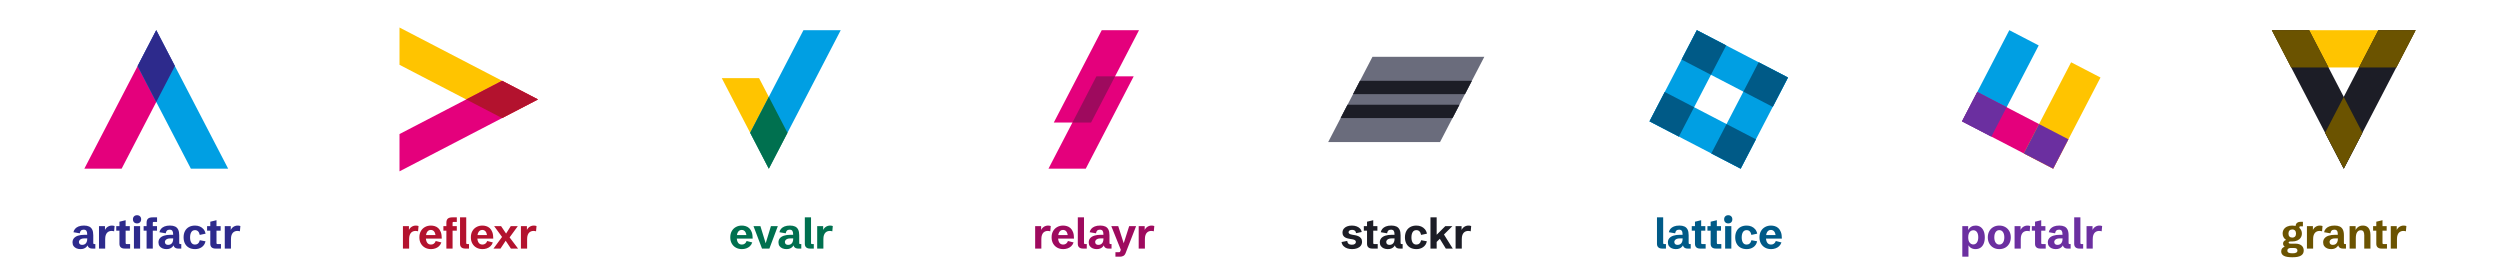
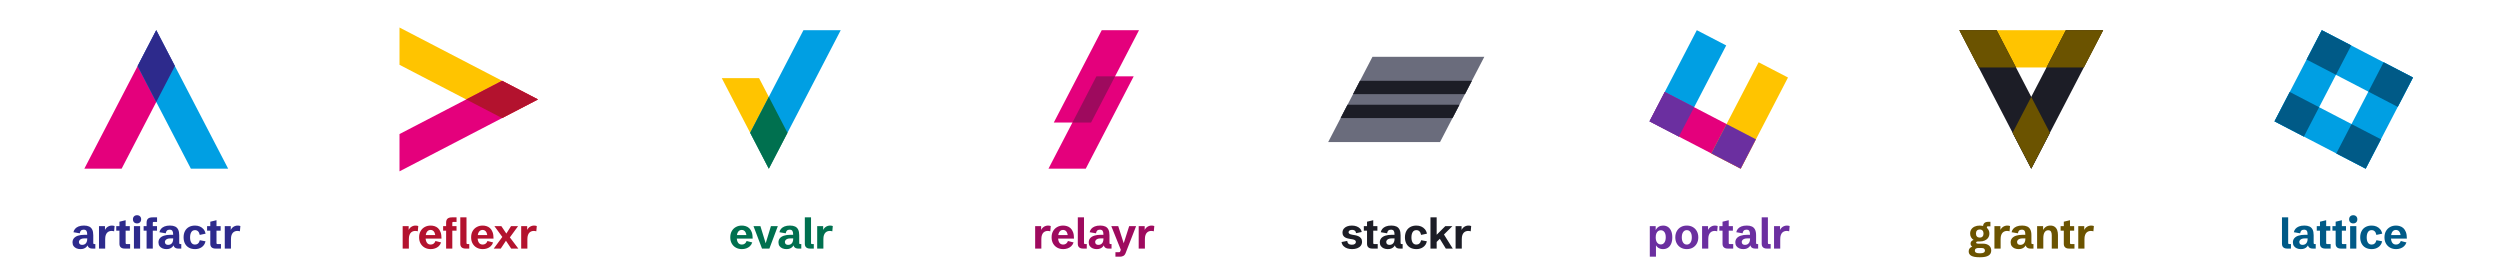
<svg xmlns="http://www.w3.org/2000/svg" width="1408" height="152" viewBox="0 0 1408 152" role="img" aria-labelledby="title">
  <polygon fill="#E4007C" points="47.5,95 68.5,95 98.5,37.22 88,17" />
  <polygon fill="#009FE3" points="128.5,95 107.5,95 77.5,37.22 88,17" />
  <polygon fill="#2D2A8C" points="88,17 98.5,37.22 88,57.44 77.5,37.22" />
  <path fill="#2D2A8C" d="M45.31 140.3Q44.11 140.3 43.09 139.88Q42.07 139.45 41.45 138.61Q40.84 137.76 40.84 136.5Q40.84 135.14 41.62 134.19Q42.41 133.24 43.91 132.74Q45.41 132.24 47.53 132.24H49.31L49.1 132.56V131.83Q49.1 130.58 48.64 129.96Q48.18 129.35 47.13 129.35Q46.12 129.35 45.59 129.88Q45.05 130.41 44.94 131.4L41.37 130.79Q41.57 129.73 42.28 128.88Q42.99 128.04 44.25 127.53Q45.5 127.03 47.33 127.03Q49 127.03 50.16 127.56Q51.32 128.09 51.93 129.29Q52.53 130.48 52.53 132.49V136.79Q52.53 137.19 52.64 137.32Q52.75 137.45 53.12 137.45H53.69V140H52.03Q50.66 140 49.95 139.31Q49.24 138.63 49.24 137.34V136.74L49.85 136.98Q49.69 137.48 49.4 138.05Q49.11 138.63 48.59 139.14Q48.07 139.65 47.27 139.98Q46.47 140.3 45.31 140.3ZM46.32 137.91Q47.14 137.91 47.77 137.54Q48.41 137.16 48.77 136.41Q49.13 135.65 49.13 134.53V134.26H47.66Q46.4 134.26 45.7 134.59Q45.01 134.91 44.73 135.39Q44.44 135.86 44.44 136.31Q44.44 136.66 44.61 137.04Q44.78 137.41 45.19 137.66Q45.59 137.91 46.32 137.91ZM55.75 140V127.34H59.12V130.19L58.98 129.82Q59.58 128.41 60.67 127.72Q61.76 127.04 63.05 127.04Q63.41 127.04 63.79 127.1Q64.16 127.16 64.54 127.3L64.27 130.27Q63.5 130.06 62.8 130.06Q62.23 130.06 61.6 130.26Q60.97 130.46 60.44 130.96Q59.91 131.46 59.57 132.37Q59.24 133.27 59.24 134.68V140ZM70.19 140Q68.78 140 68.03 139.31Q67.27 138.63 67.27 137.34V129.9H65.47V127.34H67.27V124.86L70.76 124.02V127.34H73.11V129.9H70.76V136.79Q70.76 137.18 70.87 137.31Q70.99 137.45 71.35 137.45H73.28V140ZM75.43 140V127.34H78.92V140ZM77.18 125.83Q76.14 125.83 75.5 125.2Q74.87 124.57 74.87 123.52Q74.87 122.47 75.5 121.84Q76.14 121.21 77.18 121.21Q78.23 121.21 78.86 121.84Q79.49 122.47 79.49 123.52Q79.49 124.57 78.86 125.2Q78.23 125.83 77.18 125.83ZM82.56 140V125.46Q82.56 123.89 83.36 123.15Q84.16 122.42 85.94 122.42H88.45V124.98H86.68Q86.31 124.98 86.18 125.12Q86.05 125.26 86.05 125.63V140ZM80.89 129.9V127.34H88.43V129.9ZM93.72 140.3Q92.52 140.3 91.5 139.88Q90.48 139.45 89.86 138.61Q89.25 137.76 89.25 136.5Q89.25 135.14 90.03 134.19Q90.82 133.24 92.32 132.74Q93.82 132.24 95.94 132.24H97.72L97.51 132.56V131.83Q97.51 130.58 97.05 129.96Q96.59 129.35 95.54 129.35Q94.53 129.35 94 129.88Q93.47 130.41 93.35 131.4L89.79 130.79Q89.99 129.73 90.69 128.88Q91.4 128.04 92.66 127.53Q93.91 127.03 95.74 127.03Q97.42 127.03 98.58 127.56Q99.74 128.09 100.34 129.29Q100.94 130.48 100.94 132.49V136.79Q100.94 137.19 101.05 137.32Q101.17 137.45 101.53 137.45H102.1V140H100.44Q99.07 140 98.36 139.31Q97.65 138.63 97.65 137.34V136.74L98.26 136.98Q98.11 137.48 97.81 138.05Q97.52 138.63 97 139.14Q96.48 139.65 95.68 139.98Q94.88 140.3 93.72 140.3ZM94.73 137.91Q95.55 137.91 96.18 137.54Q96.82 137.16 97.18 136.41Q97.54 135.65 97.54 134.53V134.26H96.07Q94.81 134.26 94.12 134.59Q93.42 134.91 93.14 135.39Q92.86 135.86 92.86 136.31Q92.86 136.66 93.03 137.04Q93.2 137.41 93.6 137.66Q94 137.91 94.73 137.91ZM109.88 140.3Q107.88 140.3 106.43 139.5Q104.97 138.69 104.18 137.2Q103.4 135.71 103.4 133.66Q103.4 131.62 104.18 130.13Q104.97 128.64 106.42 127.84Q107.87 127.04 109.87 127.04Q111.3 127.04 112.53 127.55Q113.76 128.07 114.62 129.08Q115.48 130.1 115.8 131.6L112.49 132.3Q112.23 130.95 111.55 130.28Q110.87 129.61 109.84 129.61Q108.42 129.61 107.74 130.73Q107.05 131.86 107.05 133.71Q107.05 135.55 107.73 136.64Q108.41 137.74 109.85 137.74Q110.85 137.74 111.54 137.13Q112.22 136.53 112.54 135.29L115.74 135.89Q115.5 137.04 114.93 137.87Q114.35 138.71 113.55 139.24Q112.75 139.78 111.81 140.04Q110.87 140.3 109.88 140.3ZM121.35 140Q119.95 140 119.19 139.31Q118.44 138.63 118.44 137.34V129.9H116.63V127.34H118.44V124.86L121.93 124.02V127.34H124.27V129.9H121.93V136.79Q121.93 137.18 122.04 137.31Q122.15 137.45 122.51 137.45H124.45V140ZM126.59 140V127.34H129.96V130.19L129.82 129.82Q130.42 128.41 131.51 127.72Q132.6 127.04 133.89 127.04Q134.25 127.04 134.63 127.1Q135 127.16 135.38 127.3L135.11 130.27Q134.34 130.06 133.64 130.06Q133.07 130.06 132.44 130.26Q131.81 130.46 131.28 130.96Q130.75 131.46 130.41 132.37Q130.08 133.27 130.08 134.68V140Z" />
  <polygon fill="#FFC400" points="225,15.5 225,36.5 282.78,66.5 303,56" />
  <polygon fill="#E4007C" points="225,96.5 225,75.5 282.78,45.5 303,56" />
  <polygon fill="#B3122E" points="303,56 282.78,66.5 262.56,56 282.78,45.5" />
-   <path fill="#B3122E" d="M226.93 140V127.34H230.31V130.19L230.16 129.82Q230.76 128.41 231.85 127.72Q232.94 127.04 234.23 127.04Q234.59 127.04 234.97 127.1Q235.34 127.16 235.72 127.3L235.45 130.27Q234.69 130.06 233.99 130.06Q233.41 130.06 232.78 130.26Q232.16 130.46 231.62 130.96Q231.09 131.46 230.76 132.37Q230.42 133.27 230.42 134.68V140ZM242.74 140.3Q240.88 140.3 239.4 139.5Q237.92 138.69 237.05 137.19Q236.19 135.7 236.19 133.66Q236.19 131.63 237.04 130.14Q237.89 128.66 239.36 127.85Q240.83 127.04 242.72 127.04Q243.76 127.04 244.84 127.36Q245.91 127.67 246.81 128.47Q247.71 129.28 248.26 130.71Q248.81 132.15 248.81 134.38H238.43V132.38H245.7L245.33 133Q245.24 131.74 244.87 130.96Q244.49 130.19 243.92 129.84Q243.34 129.49 242.63 129.49Q241.7 129.49 241.08 130.02Q240.46 130.54 240.15 131.49Q239.84 132.43 239.84 133.67Q239.84 135.55 240.55 136.64Q241.26 137.73 242.72 137.73Q243.67 137.73 244.36 137.23Q245.04 136.74 245.4 135.73L248.57 136.54Q248.12 137.86 247.22 138.69Q246.32 139.52 245.15 139.91Q243.99 140.3 242.74 140.3ZM251.4 140V125.46Q251.4 123.89 252.19 123.15Q252.99 122.42 254.77 122.42H257.28V124.98H255.51Q255.15 124.98 255.02 125.12Q254.89 125.26 254.89 125.63V140ZM249.72 129.9V127.34H257.27V129.9ZM262.01 140Q260.6 140 259.85 139.31Q259.09 138.63 259.09 137.34V122.42H262.58V136.79Q262.58 137.18 262.69 137.31Q262.8 137.45 263.17 137.45H264.14V140ZM271.74 140.3Q269.88 140.3 268.39 139.5Q266.91 138.69 266.05 137.19Q265.19 135.7 265.19 133.66Q265.19 131.63 266.04 130.14Q266.89 128.66 268.36 127.85Q269.83 127.04 271.72 127.04Q272.76 127.04 273.83 127.36Q274.9 127.67 275.81 128.47Q276.71 129.28 277.26 130.71Q277.81 132.15 277.81 134.38H267.43V132.38H274.69L274.33 133Q274.24 131.74 273.86 130.96Q273.49 130.19 272.91 129.84Q272.34 129.49 271.62 129.49Q270.7 129.49 270.08 130.02Q269.45 130.54 269.14 131.49Q268.83 132.43 268.83 133.67Q268.83 135.55 269.54 136.64Q270.25 137.73 271.72 137.73Q272.67 137.73 273.35 137.23Q274.04 136.74 274.4 135.73L277.56 136.54Q277.12 137.86 276.22 138.69Q275.31 139.52 274.15 139.91Q272.98 140.3 271.74 140.3ZM277.93 140 282.76 133.45 278.28 127.34H282.2L285.02 131.54L287.67 127.34H291.64L287.01 133.7L291.77 140H287.74L284.8 135.59L281.88 140ZM293.38 140V127.34H296.76V130.19L296.62 129.82Q297.21 128.41 298.3 127.72Q299.39 127.04 300.68 127.04Q301.05 127.04 301.42 127.1Q301.8 127.16 302.17 127.3L301.9 130.27Q301.14 130.06 300.44 130.06Q299.86 130.06 299.24 130.26Q298.61 130.46 298.08 130.96Q297.54 131.46 297.21 132.37Q296.87 133.27 296.87 134.68V140Z" />
+   <path fill="#B3122E" d="M226.78 140V127.34H230.16V130.19L230.01 129.82Q230.61 128.41 231.7 127.72Q232.79 127.04 234.08 127.04Q234.44 127.04 234.82 127.1Q235.19 127.16 235.57 127.3L235.3 130.27Q234.54 130.06 233.84 130.06Q233.26 130.06 232.63 130.26Q232.01 130.46 231.47 130.96Q230.94 131.46 230.61 132.37Q230.27 133.27 230.27 134.68V140ZM242.59 140.3Q240.73 140.3 239.25 139.5Q237.77 138.69 236.9 137.19Q236.04 135.7 236.04 133.66Q236.04 131.63 236.89 130.14Q237.74 128.66 239.21 127.85Q240.68 127.04 242.57 127.04Q243.61 127.04 244.69 127.36Q245.76 127.67 246.66 128.47Q247.56 129.28 248.11 130.71Q248.66 132.15 248.66 134.38H238.28V132.38H245.55L245.18 133Q245.09 131.74 244.72 130.96Q244.34 130.19 243.77 129.84Q243.19 129.49 242.48 129.49Q241.55 129.49 240.93 130.02Q240.31 130.54 240 131.49Q239.69 132.43 239.69 133.67Q239.69 135.55 240.4 136.64Q241.11 137.73 242.57 137.73Q243.52 137.73 244.21 137.23Q244.89 136.74 245.25 135.73L248.42 136.54Q247.97 137.86 247.07 138.69Q246.17 139.52 245 139.91Q243.84 140.3 242.59 140.3ZM251.25 140V125.46Q251.25 123.89 252.04 123.15Q252.84 122.42 254.62 122.42H257.13V124.98H255.36Q255 124.98 254.87 125.12Q254.74 125.26 254.74 125.63V140ZM249.57 129.9V127.34H257.12V129.9ZM262.16 140Q260.75 140 260 139.31Q259.24 138.63 259.24 137.34V122.42H262.73V136.79Q262.73 137.18 262.84 137.31Q262.95 137.45 263.32 137.45H264.29V140ZM271.89 140.3Q270.03 140.3 268.54 139.5Q267.06 138.69 266.2 137.19Q265.34 135.7 265.34 133.66Q265.34 131.63 266.19 130.14Q267.04 128.66 268.51 127.85Q269.98 127.04 271.87 127.04Q272.91 127.04 273.98 127.36Q275.05 127.67 275.96 128.47Q276.86 129.28 277.41 130.71Q277.96 132.15 277.96 134.38H267.58V132.38H274.84L274.48 133Q274.39 131.74 274.01 130.96Q273.64 130.19 273.06 129.84Q272.49 129.49 271.77 129.49Q270.85 129.49 270.23 130.02Q269.6 130.54 269.29 131.49Q268.98 132.43 268.98 133.67Q268.98 135.55 269.69 136.64Q270.4 137.73 271.87 137.73Q272.81 137.73 273.5 137.23Q274.19 136.74 274.55 135.73L277.71 136.54Q277.27 137.86 276.37 138.69Q275.46 139.52 274.3 139.91Q273.13 140.3 271.89 140.3ZM278.08 140 282.91 133.45 278.43 127.34H282.35L285.17 131.54L287.82 127.34H291.79L287.16 133.7L291.92 140H287.89L284.95 135.59L282.03 140ZM293.53 140V127.34H296.91V130.19L296.77 129.82Q297.36 128.41 298.45 127.72Q299.54 127.04 300.83 127.04Q301.2 127.04 301.57 127.1Q301.95 127.16 302.32 127.3L302.05 130.27Q301.29 130.06 300.59 130.06Q300.01 130.06 299.39 130.26Q298.76 130.46 298.23 130.96Q297.69 131.46 297.36 132.37Q297.02 133.27 297.02 134.68V140Z" />
  <polygon fill="#FFC400" points="406.5,44 427.5,44 443.5,74.78 433,95" />
  <polygon fill="#009FE3" points="473.5,17 452.5,17 422.5,74.78 433,95" />
  <polygon fill="#00704F" points="433,95 443.5,74.78 433,54.56 422.5,74.78" />
  <path fill="#00704F" d="M417.84 140.3Q415.98 140.3 414.5 139.5Q413.01 138.69 412.15 137.19Q411.29 135.7 411.29 133.66Q411.29 131.63 412.14 130.14Q412.99 128.66 414.46 127.85Q415.93 127.04 417.82 127.04Q418.86 127.04 419.93 127.36Q421.01 127.67 421.91 128.47Q422.81 129.28 423.36 130.71Q423.91 132.15 423.91 134.38H413.53V132.38H420.79L420.43 133Q420.34 131.74 419.96 130.96Q419.59 130.19 419.01 129.84Q418.44 129.49 417.72 129.49Q416.8 129.49 416.18 130.02Q415.56 130.54 415.25 131.49Q414.94 132.43 414.94 133.67Q414.94 135.55 415.64 136.64Q416.35 137.73 417.82 137.73Q418.77 137.73 419.45 137.23Q420.14 136.74 420.5 135.73L423.67 136.54Q423.22 137.86 422.32 138.69Q421.42 139.52 420.25 139.91Q419.08 140.3 417.84 140.3ZM429.16 140 424.36 127.34H428.26L431.39 137.52H431.08L434.19 127.34H438.08L433.32 140ZM442.91 140.3Q441.7 140.3 440.68 139.88Q439.66 139.45 439.04 138.61Q438.43 137.76 438.43 136.5Q438.43 135.14 439.21 134.19Q440 133.24 441.5 132.74Q443 132.24 445.12 132.24H446.9L446.69 132.56V131.83Q446.69 130.58 446.23 129.96Q445.78 129.35 444.72 129.35Q443.71 129.35 443.18 129.88Q442.65 130.41 442.53 131.4L438.97 130.79Q439.17 129.73 439.88 128.88Q440.59 128.04 441.84 127.53Q443.09 127.03 444.92 127.03Q446.6 127.03 447.76 127.56Q448.92 128.09 449.52 129.29Q450.12 130.48 450.12 132.49V136.79Q450.12 137.19 450.24 137.32Q450.35 137.45 450.71 137.45H451.29V140H449.62Q448.25 140 447.54 139.31Q446.83 138.63 446.83 137.34V136.74L447.44 136.98Q447.29 137.48 447 138.05Q446.7 138.63 446.18 139.14Q445.66 139.65 444.86 139.98Q444.07 140.3 442.91 140.3ZM443.91 137.91Q444.73 137.91 445.37 137.54Q446 137.16 446.36 136.41Q446.73 135.65 446.73 134.53V134.26H445.25Q444 134.26 443.3 134.59Q442.6 134.91 442.32 135.39Q442.04 135.86 442.04 136.31Q442.04 136.66 442.21 137.04Q442.38 137.41 442.78 137.66Q443.19 137.91 443.91 137.91ZM456.2 140Q454.79 140 454.04 139.31Q453.28 138.63 453.28 137.34V122.42H456.77V136.79Q456.77 137.18 456.89 137.31Q457 137.45 457.36 137.45H458.33V140ZM460.24 140V127.34H463.61V130.19L463.47 129.82Q464.07 128.41 465.16 127.72Q466.25 127.04 467.54 127.04Q467.9 127.04 468.28 127.1Q468.65 127.16 469.03 127.3L468.76 130.27Q467.99 130.06 467.29 130.06Q466.72 130.06 466.09 130.26Q465.46 130.46 464.93 130.96Q464.4 131.46 464.06 132.37Q463.73 133.27 463.73 134.68V140Z" />
  <polygon fill="#E4007C" points="620.5,17 641.5,17 614.5,69 593.5,69" />
  <polygon fill="#E4007C" points="617.5,42.99 638.5,42.99 611.5,95 590.5,95" />
  <polygon fill="#9E0A5E" points="617.5,42.99 628,42.99 614.5,69 604,69" />
  <path fill="#9E0A5E" d="M583 140V127.34H586.37V130.19L586.23 129.82Q586.83 128.41 587.92 127.72Q589.01 127.04 590.3 127.04Q590.66 127.04 591.04 127.1Q591.41 127.16 591.79 127.3L591.52 130.27Q590.76 130.06 590.05 130.06Q589.48 130.06 588.85 130.26Q588.23 130.46 587.69 130.96Q587.16 131.46 586.83 132.37Q586.49 133.27 586.49 134.68V140ZM598.81 140.3Q596.95 140.3 595.47 139.5Q593.98 138.69 593.12 137.19Q592.26 135.7 592.26 133.66Q592.26 131.63 593.11 130.14Q593.96 128.66 595.43 127.85Q596.9 127.04 598.79 127.04Q599.83 127.04 600.9 127.36Q601.98 127.67 602.88 128.47Q603.78 129.28 604.33 130.71Q604.88 132.15 604.88 134.38H594.5V132.38H601.77L601.4 133Q601.31 131.74 600.93 130.96Q600.56 130.19 599.98 129.84Q599.41 129.49 598.7 129.49Q597.77 129.49 597.15 130.02Q596.53 130.54 596.22 131.49Q595.91 132.43 595.91 133.67Q595.91 135.55 596.62 136.64Q597.32 137.73 598.79 137.73Q599.74 137.73 600.42 137.23Q601.11 136.74 601.47 135.73L604.64 136.54Q604.19 137.86 603.29 138.69Q602.39 139.52 601.22 139.91Q600.06 140.3 598.81 140.3ZM609.94 140Q608.53 140 607.78 139.31Q607.02 138.63 607.02 137.34V122.42H610.51V136.79Q610.51 137.18 610.62 137.31Q610.74 137.45 611.1 137.45H612.07V140ZM617.64 140.3Q616.44 140.3 615.42 139.88Q614.4 139.45 613.78 138.61Q613.17 137.76 613.17 136.5Q613.17 135.14 613.95 134.19Q614.74 133.24 616.24 132.74Q617.74 132.24 619.86 132.24H621.64L621.43 132.56V131.83Q621.43 130.58 620.97 129.96Q620.51 129.35 619.46 129.35Q618.45 129.35 617.92 129.88Q617.39 130.41 617.27 131.4L613.71 130.79Q613.9 129.73 614.61 128.88Q615.32 128.04 616.58 127.53Q617.83 127.03 619.66 127.03Q621.33 127.03 622.49 127.56Q623.65 128.09 624.26 129.29Q624.86 130.48 624.86 132.49V136.79Q624.86 137.19 624.97 137.32Q625.08 137.45 625.45 137.45H626.02V140H624.36Q622.99 140 622.28 139.31Q621.57 138.63 621.57 137.34V136.74L622.18 136.98Q622.03 137.48 621.73 138.05Q621.44 138.63 620.92 139.14Q620.4 139.65 619.6 139.98Q618.8 140.3 617.64 140.3ZM618.65 137.91Q619.47 137.91 620.1 137.54Q620.74 137.16 621.1 136.41Q621.46 135.65 621.46 134.53V134.26H619.99Q618.73 134.26 618.04 134.59Q617.34 134.91 617.06 135.39Q616.78 135.86 616.78 136.31Q616.78 136.66 616.95 137.04Q617.12 137.41 617.52 137.66Q617.92 137.91 618.65 137.91ZM628.21 144.57V142.02H630.33Q630.59 142.02 630.71 141.91Q630.83 141.8 630.94 141.52L631.58 139.75L631.38 141.02L625.87 127.34H629.78L633.05 137.56L632.71 137.52L635.96 127.34H639.86L633.97 142.48Q633.52 143.66 632.69 144.11Q631.87 144.57 630.77 144.57ZM641.31 140V127.34H644.69V130.19L644.55 129.82Q645.15 128.41 646.24 127.72Q647.32 127.04 648.61 127.04Q648.98 127.04 649.35 127.1Q649.73 127.16 650.1 127.3L649.83 130.27Q649.07 130.06 648.37 130.06Q647.79 130.06 647.17 130.26Q646.54 130.46 646.01 130.96Q645.47 131.46 645.14 132.37Q644.81 133.27 644.81 134.68V140Z" />
  <polygon fill="#6A6C7C" points="772.97,32 835.97,32 825.06,53 762.06,53" />
  <polygon fill="#6A6C7C" points="765.95,45.5 828.95,45.5 818.05,66.5 755.05,66.5" />
  <polygon fill="#6A6C7C" points="758.94,59 821.94,59 811.03,80 748.03,80" />
  <polygon fill="#1C1D26" points="765.95,45.5 828.95,45.5 825.06,53 762.06,53" />
  <polygon fill="#1C1D26" points="758.94,59 821.94,59 818.05,66.5 755.05,66.5" />
  <path fill="#1C1D26" d="M761.48 140.3Q760.05 140.3 758.79 139.89Q757.52 139.47 756.66 138.59Q755.79 137.71 755.55 136.31L758.74 135.68Q758.85 136.74 759.5 137.29Q760.15 137.83 761.35 137.83Q762.51 137.83 763.08 137.37Q763.64 136.91 763.64 136.29Q763.64 135.73 763.2 135.34Q762.76 134.94 761.68 134.77L760.53 134.59Q759.85 134.48 759.09 134.3Q758.32 134.12 757.64 133.75Q756.96 133.38 756.53 132.72Q756.09 132.07 756.09 131.04Q756.09 129.78 756.77 128.88Q757.44 127.99 758.64 127.51Q759.83 127.04 761.37 127.04Q762.78 127.04 763.96 127.46Q765.13 127.87 765.92 128.67Q766.71 129.48 766.94 130.66L763.76 131.32Q763.68 130.84 763.45 130.41Q763.22 129.99 762.75 129.73Q762.28 129.46 761.48 129.46Q760.58 129.46 760.05 129.82Q759.51 130.17 759.51 130.78Q759.51 131.22 759.81 131.5Q760.11 131.79 760.63 131.96Q761.16 132.12 761.81 132.24L763.12 132.46Q764.13 132.63 765.04 133.03Q765.95 133.44 766.52 134.19Q767.1 134.94 767.1 136.16Q767.1 137.5 766.36 138.43Q765.63 139.36 764.36 139.83Q763.09 140.3 761.48 140.3ZM772.83 140Q771.43 140 770.67 139.31Q769.91 138.63 769.91 137.34V129.9H768.11V127.34H769.91V124.86L773.41 124.02V127.34H775.75V129.9H773.41V136.79Q773.41 137.18 773.52 137.31Q773.63 137.45 773.99 137.45H775.93V140ZM781.59 140.3Q780.38 140.3 779.36 139.88Q778.35 139.45 777.73 138.61Q777.11 137.76 777.11 136.5Q777.11 135.14 777.9 134.19Q778.69 133.24 780.19 132.74Q781.69 132.24 783.81 132.24H785.59L785.38 132.56V131.83Q785.38 130.58 784.92 129.96Q784.46 129.35 783.41 129.35Q782.4 129.35 781.87 129.88Q781.33 130.41 781.22 131.4L777.65 130.79Q777.85 129.73 778.56 128.88Q779.27 128.04 780.52 127.53Q781.78 127.03 783.61 127.03Q785.28 127.03 786.44 127.56Q787.6 128.09 788.21 129.29Q788.81 130.48 788.81 132.49V136.79Q788.81 137.19 788.92 137.32Q789.03 137.45 789.4 137.45H789.97V140H788.31Q786.94 140 786.23 139.31Q785.52 138.63 785.52 137.34V136.74L786.13 136.98Q785.97 137.48 785.68 138.05Q785.39 138.63 784.87 139.14Q784.35 139.65 783.55 139.98Q782.75 140.3 781.59 140.3ZM782.6 137.91Q783.42 137.91 784.05 137.54Q784.69 137.16 785.05 136.41Q785.41 135.65 785.41 134.53V134.26H783.94Q782.68 134.26 781.98 134.59Q781.29 134.91 781.01 135.39Q780.72 135.86 780.72 136.31Q780.72 136.66 780.89 137.04Q781.06 137.41 781.47 137.66Q781.87 137.91 782.6 137.91ZM797.74 140.3Q795.75 140.3 794.29 139.5Q792.83 138.69 792.05 137.2Q791.26 135.71 791.26 133.66Q791.26 131.62 792.05 130.13Q792.83 128.64 794.29 127.84Q795.74 127.04 797.73 127.04Q799.16 127.04 800.39 127.55Q801.62 128.07 802.48 129.08Q803.35 130.1 803.66 131.6L800.36 132.3Q800.1 130.95 799.42 130.28Q798.74 129.61 797.71 129.61Q796.29 129.61 795.61 130.73Q794.92 131.86 794.92 133.71Q794.92 135.55 795.6 136.64Q796.28 137.74 797.72 137.74Q798.72 137.74 799.4 137.13Q800.09 136.53 800.4 135.29L803.6 135.89Q803.37 137.04 802.8 137.87Q802.22 138.71 801.42 139.24Q800.62 139.78 799.68 140.04Q798.74 140.3 797.74 140.3ZM805.64 140V122.42H809.13V132.22L814.02 127.34H818L813.24 132.08L818.19 140H814.28L810.9 134.49L809.13 136.25V140ZM819.79 140V127.34H823.16V130.19L823.02 129.82Q823.62 128.41 824.71 127.72Q825.8 127.04 827.09 127.04Q827.45 127.04 827.82 127.1Q828.2 127.16 828.57 127.3L828.31 130.27Q827.54 130.06 826.84 130.06Q826.27 130.06 825.64 130.26Q825.01 130.46 824.48 130.96Q823.95 131.46 823.61 132.37Q823.28 133.27 823.28 134.68V140Z" />
-   <polygon fill="#009FE3" points="929,68.34 945.54,76.93 972.2,25.59 955.66,17" />
-   <polygon fill="#009FE3" points="947.07,33.54 998.41,60.2 1007,43.66 955.66,17" />
-   <polygon fill="#009FE3" points="963.8,86.41 980.34,95 1007,43.66 990.46,35.07" />
-   <polygon fill="#009FE3" points="929,68.34 980.34,95 988.93,78.46 937.59,51.8" />
-   <polygon fill="#005A87" points="972.2,25.59 955.66,17 947.07,33.54 963.61,42.13" />
-   <polygon fill="#005A87" points="945.54,76.93 954.13,60.39 937.59,51.8 929,68.34" />
-   <polygon fill="#005A87" points="998.41,60.2 1007,43.66 990.46,35.07 981.87,51.61" />
-   <polygon fill="#005A87" points="980.34,95 988.93,78.46 972.39,69.87 963.8,86.41" />
-   <path fill="#005A87" d="M936.13 140Q934.72 140 933.97 139.31Q933.21 138.63 933.21 137.34V122.42H936.7V136.79Q936.7 137.18 936.81 137.31Q936.92 137.45 937.29 137.45H938.26V140ZM943.83 140.3Q942.62 140.3 941.61 139.88Q940.59 139.45 939.97 138.61Q939.36 137.76 939.36 136.5Q939.36 135.14 940.14 134.19Q940.93 133.24 942.43 132.74Q943.93 132.24 946.05 132.24H947.83L947.62 132.56V131.83Q947.62 130.58 947.16 129.96Q946.7 129.35 945.65 129.35Q944.64 129.35 944.11 129.88Q943.57 130.41 943.46 131.4L939.89 130.79Q940.09 129.73 940.8 128.88Q941.51 128.04 942.77 127.53Q944.02 127.03 945.85 127.03Q947.52 127.03 948.68 127.56Q949.84 128.09 950.45 129.29Q951.05 130.48 951.05 132.49V136.79Q951.05 137.19 951.16 137.32Q951.27 137.45 951.64 137.45H952.21V140H950.55Q949.18 140 948.47 139.31Q947.76 138.63 947.76 137.34V136.74L948.37 136.98Q948.21 137.48 947.92 138.05Q947.63 138.63 947.11 139.14Q946.59 139.65 945.79 139.98Q944.99 140.3 943.83 140.3ZM944.84 137.91Q945.66 137.91 946.29 137.54Q946.93 137.16 947.29 136.41Q947.65 135.65 947.65 134.53V134.26H946.18Q944.92 134.26 944.22 134.59Q943.53 134.91 943.25 135.39Q942.96 135.86 942.96 136.31Q942.96 136.66 943.13 137.04Q943.3 137.41 943.71 137.66Q944.11 137.91 944.84 137.91ZM957.52 140Q956.12 140 955.36 139.31Q954.61 138.63 954.61 137.34V129.9H952.8V127.34H954.61V124.86L958.1 124.02V127.34H960.44V129.9H958.1V136.79Q958.1 137.18 958.21 137.31Q958.32 137.45 958.68 137.45H960.62V140ZM966.35 140Q964.95 140 964.19 139.31Q963.44 138.63 963.44 137.34V129.9H961.63V127.34H963.44V124.86L966.93 124.02V127.34H969.27V129.9H966.93V136.79Q966.93 137.18 967.04 137.31Q967.15 137.45 967.51 137.45H969.45V140ZM971.6 140V127.34H975.09V140ZM973.34 125.83Q972.3 125.83 971.67 125.2Q971.03 124.57 971.03 123.52Q971.03 122.47 971.67 121.84Q972.3 121.21 973.34 121.21Q974.4 121.21 975.02 121.84Q975.65 122.47 975.65 123.52Q975.65 124.57 975.02 125.2Q974.4 125.83 973.34 125.83ZM983.75 140.3Q981.76 140.3 980.3 139.5Q978.84 138.69 978.06 137.2Q977.27 135.71 977.27 133.66Q977.27 131.62 978.06 130.13Q978.84 128.64 980.3 127.84Q981.75 127.04 983.74 127.04Q985.17 127.04 986.4 127.55Q987.63 128.07 988.49 129.08Q989.36 130.1 989.67 131.6L986.37 132.3Q986.11 130.95 985.43 130.28Q984.75 129.61 983.72 129.61Q982.3 129.61 981.62 130.73Q980.93 131.86 980.93 133.71Q980.93 135.55 981.61 136.64Q982.29 137.74 983.73 137.74Q984.73 137.74 985.41 137.13Q986.1 136.53 986.41 135.29L989.61 135.89Q989.38 137.04 988.8 137.87Q988.23 138.71 987.43 139.24Q986.63 139.78 985.69 140.04Q984.75 140.3 983.75 140.3ZM997.48 140.3Q995.62 140.3 994.14 139.5Q992.65 138.69 991.79 137.19Q990.93 135.7 990.93 133.66Q990.93 131.63 991.78 130.14Q992.63 128.66 994.1 127.85Q995.57 127.04 997.46 127.04Q998.5 127.04 999.57 127.36Q1000.65 127.67 1001.55 128.47Q1002.45 129.28 1003 130.71Q1003.55 132.15 1003.55 134.38H993.17V132.38H1000.43L1000.07 133Q999.98 131.74 999.6 130.96Q999.23 130.19 998.65 129.84Q998.08 129.49 997.36 129.49Q996.44 129.49 995.82 130.02Q995.2 130.54 994.89 131.49Q994.58 132.43 994.58 133.67Q994.58 135.55 995.28 136.64Q995.99 137.73 997.46 137.73Q998.41 137.73 999.09 137.23Q999.78 136.74 1000.14 135.73L1003.31 136.54Q1002.86 137.86 1001.96 138.69Q1001.06 139.52 999.89 139.91Q998.72 140.3 997.48 140.3Z" />
-   <polygon fill="#009FE3" points="1105,68.34 1121.55,76.93 1148.2,25.59 1131.65,17" />
-   <polygon fill="#E4007C" points="1105,68.34 1156.35,95 1164.92,78.45 1113.6,51.8" />
-   <polygon fill="#FFC400" points="1139.8,86.41 1156.35,95 1183,43.66 1166.45,35.08" />
-   <polygon fill="#6B2FA0" points="1105,68.34 1121.55,76.93 1130.13,60.39 1113.6,51.8" />
-   <polygon fill="#6B2FA0" points="1139.8,86.41 1156.35,95 1164.92,78.45 1148.39,69.87" />
-   <path fill="#6B2FA0" d="M1105.17 144.57V127.34H1108.48V129.89L1108.44 129.7Q1109.1 128.32 1110.19 127.68Q1111.29 127.04 1112.65 127.04Q1114.24 127.04 1115.41 127.83Q1116.57 128.62 1117.21 130.12Q1117.84 131.61 1117.84 133.7Q1117.84 135.78 1117.2 137.26Q1116.56 138.75 1115.39 139.53Q1114.21 140.3 1112.59 140.3Q1111.18 140.3 1110.09 139.65Q1108.99 139 1108.31 137.54L1108.64 137.52V144.57ZM1111.35 137.67Q1112.63 137.67 1113.39 136.6Q1114.15 135.52 1114.15 133.62Q1114.15 131.75 1113.41 130.71Q1112.66 129.68 1111.37 129.68Q1110.56 129.68 1109.91 130.11Q1109.26 130.54 1108.88 131.43Q1108.5 132.31 1108.5 133.65Q1108.5 135.65 1109.32 136.66Q1110.14 137.67 1111.35 137.67ZM1126 140.3Q1124.09 140.3 1122.63 139.46Q1121.17 138.62 1120.35 137.12Q1119.53 135.63 1119.53 133.67Q1119.53 131.7 1120.35 130.21Q1121.17 128.71 1122.63 127.88Q1124.09 127.04 1126 127.04Q1127.92 127.04 1129.38 127.88Q1130.84 128.71 1131.66 130.21Q1132.48 131.7 1132.48 133.67Q1132.48 135.64 1131.66 137.13Q1130.84 138.63 1129.38 139.47Q1127.91 140.3 1126 140.3ZM1126.01 137.74Q1127.31 137.74 1128.07 136.64Q1128.83 135.55 1128.83 133.67Q1128.83 131.79 1128.07 130.7Q1127.31 129.61 1126 129.61Q1124.7 129.61 1123.95 130.7Q1123.19 131.79 1123.19 133.67Q1123.19 135.56 1123.95 136.65Q1124.7 137.74 1126.01 137.74ZM1134.61 140V127.34H1137.98V130.19L1137.84 129.82Q1138.44 128.41 1139.53 127.72Q1140.62 127.04 1141.91 127.04Q1142.27 127.04 1142.65 127.1Q1143.02 127.16 1143.4 127.3L1143.13 130.27Q1142.37 130.06 1141.66 130.06Q1141.09 130.06 1140.46 130.26Q1139.83 130.46 1139.3 130.96Q1138.77 131.46 1138.43 132.37Q1138.1 133.27 1138.1 134.68V140ZM1149.05 140Q1147.64 140 1146.89 139.31Q1146.13 138.63 1146.13 137.34V129.9H1144.33V127.34H1146.13V124.86L1149.62 124.02V127.34H1151.97V129.9H1149.62V136.79Q1149.62 137.18 1149.74 137.31Q1149.85 137.45 1150.21 137.45H1152.14V140ZM1157.81 140.3Q1156.6 140.3 1155.58 139.88Q1154.56 139.45 1153.95 138.61Q1153.33 137.76 1153.33 136.5Q1153.33 135.14 1154.12 134.19Q1154.9 133.24 1156.4 132.74Q1157.9 132.24 1160.02 132.24H1161.81L1161.59 132.56V131.83Q1161.59 130.58 1161.14 129.96Q1160.68 129.35 1159.63 129.35Q1158.62 129.35 1158.09 129.88Q1157.55 130.41 1157.43 131.4L1153.87 130.79Q1154.07 129.73 1154.78 128.88Q1155.49 128.04 1156.74 127.53Q1158 127.03 1159.83 127.03Q1161.5 127.03 1162.66 127.56Q1163.82 128.09 1164.42 129.29Q1165.03 130.48 1165.03 132.49V136.79Q1165.03 137.19 1165.14 137.32Q1165.25 137.45 1165.61 137.45H1166.19V140H1164.52Q1163.15 140 1162.44 139.31Q1161.74 138.63 1161.74 137.34V136.74L1162.34 136.98Q1162.19 137.48 1161.9 138.05Q1161.61 138.63 1161.09 139.14Q1160.56 139.65 1159.77 139.98Q1158.97 140.3 1157.81 140.3ZM1158.82 137.91Q1159.64 137.91 1160.27 137.54Q1160.9 137.16 1161.27 136.41Q1161.63 135.65 1161.63 134.53V134.26H1160.15Q1158.9 134.26 1158.2 134.59Q1157.5 134.91 1157.22 135.39Q1156.94 135.86 1156.94 136.31Q1156.94 136.66 1157.11 137.04Q1157.28 137.41 1157.69 137.66Q1158.09 137.91 1158.82 137.91ZM1171.1 140Q1169.7 140 1168.94 139.31Q1168.19 138.63 1168.19 137.34V122.42H1171.68V136.79Q1171.68 137.18 1171.79 137.31Q1171.9 137.45 1172.26 137.45H1173.24V140ZM1175.14 140V127.34H1178.51V130.19L1178.37 129.82Q1178.97 128.41 1180.06 127.72Q1181.15 127.04 1182.44 127.04Q1182.8 127.04 1183.18 127.1Q1183.55 127.16 1183.93 127.3L1183.66 130.27Q1182.9 130.06 1182.19 130.06Q1181.62 130.06 1180.99 130.26Q1180.37 130.46 1179.83 130.96Q1179.3 131.46 1178.97 132.37Q1178.63 133.27 1178.63 134.68V140Z" />
-   <polygon fill="#FFC400" points="1279.5,17 1360.5,17 1349.6,38 1290.4,38" />
-   <polygon fill="#1C1D26" points="1279.5,17 1300.5,17 1330.5,74.78 1320,95" />
-   <polygon fill="#1C1D26" points="1360.5,17 1339.5,17 1309.5,74.78 1320,95" />
-   <polygon fill="#6B5300" points="1279.5,17 1290.4,38 1311.4,38 1300.5,17" />
-   <polygon fill="#6B5300" points="1328.6,38 1349.6,38 1360.5,17 1339.5,17" />
-   <polygon fill="#6B5300" points="1309.5,74.78 1320,95 1330.5,74.78 1320,54.56" />
-   <path fill="#6B5300" d="M1290.8 144.88Q1287.74 144.88 1286.26 144.07Q1284.77 143.26 1284.77 141.57Q1284.77 140.53 1285.3 139.88Q1285.83 139.24 1286.76 138.93Q1286.33 138.63 1286.07 138.17Q1285.82 137.71 1285.82 137.16Q1285.82 136.45 1286.27 135.91Q1286.71 135.37 1287.54 135.14Q1286.62 134.55 1286.1 133.63Q1285.58 132.71 1285.58 131.53Q1285.58 130.17 1286.25 129.16Q1286.92 128.15 1288.14 127.6Q1289.36 127.04 1290.99 127.04Q1292.62 127.04 1293.84 127.6Q1295.06 128.15 1295.74 129.17Q1296.42 130.18 1296.42 131.54Q1296.42 132.88 1295.74 133.88Q1295.06 134.89 1293.83 135.45Q1292.61 136 1290.97 136H1290.12Q1288.96 136 1288.96 136.62Q1288.96 137.22 1290.12 137.22H1292.68Q1293.99 137.22 1294.89 137.54Q1295.79 137.86 1296.36 138.39Q1296.93 138.92 1297.19 139.61Q1297.46 140.3 1297.46 141.07Q1297.46 142.99 1295.93 143.93Q1294.41 144.88 1291.26 144.88ZM1290.88 142.65H1291.31Q1293.92 142.65 1293.92 141.08Q1293.92 140.47 1293.46 140.06Q1293.01 139.66 1291.8 139.66H1290.13Q1289.41 139.66 1288.82 140.01Q1288.24 140.35 1288.24 141.16Q1288.24 141.91 1288.88 142.28Q1289.52 142.65 1290.88 142.65ZM1290.99 133.81Q1292.01 133.81 1292.57 133.21Q1293.12 132.62 1293.12 131.54Q1293.12 130.46 1292.57 129.85Q1292.01 129.24 1290.99 129.24Q1289.98 129.24 1289.42 129.85Q1288.86 130.45 1288.86 131.54Q1288.86 132.62 1289.42 133.21Q1289.98 133.81 1290.99 133.81ZM1292.86 128.86V127.58Q1292.86 126.29 1293.61 125.6Q1294.36 124.92 1295.79 124.92H1297V127.48H1295.6Q1295.23 127.48 1295.12 127.61Q1295.01 127.74 1295.01 128.13V128.86ZM1299.26 140V127.34H1302.63V130.19L1302.49 129.82Q1303.09 128.41 1304.18 127.72Q1305.27 127.04 1306.56 127.04Q1306.92 127.04 1307.3 127.1Q1307.67 127.16 1308.05 127.3L1307.78 130.27Q1307.01 130.06 1306.31 130.06Q1305.74 130.06 1305.11 130.26Q1304.48 130.46 1303.95 130.96Q1303.42 131.46 1303.08 132.37Q1302.75 133.27 1302.75 134.68V140ZM1312.87 140.3Q1311.66 140.3 1310.64 139.88Q1309.62 139.45 1309.01 138.61Q1308.39 137.76 1308.39 136.5Q1308.39 135.14 1309.18 134.19Q1309.96 133.24 1311.46 132.74Q1312.96 132.24 1315.08 132.24H1316.86L1316.65 132.56V131.83Q1316.65 130.58 1316.19 129.96Q1315.74 129.35 1314.68 129.35Q1313.68 129.35 1313.14 129.88Q1312.61 130.41 1312.49 131.4L1308.93 130.79Q1309.13 129.73 1309.84 128.88Q1310.55 128.04 1311.8 127.53Q1313.05 127.03 1314.88 127.03Q1316.56 127.03 1317.72 127.56Q1318.88 128.09 1319.48 129.29Q1320.09 130.48 1320.09 132.49V136.79Q1320.09 137.19 1320.2 137.32Q1320.31 137.45 1320.67 137.45H1321.25V140H1319.58Q1318.21 140 1317.5 139.31Q1316.79 138.63 1316.79 137.34V136.74L1317.4 136.98Q1317.25 137.48 1316.96 138.05Q1316.66 138.63 1316.14 139.14Q1315.62 139.65 1314.82 139.98Q1314.03 140.3 1312.87 140.3ZM1313.87 137.91Q1314.69 137.91 1315.33 137.54Q1315.96 137.16 1316.32 136.41Q1316.69 135.65 1316.69 134.53V134.26H1315.21Q1313.96 134.26 1313.26 134.59Q1312.56 134.91 1312.28 135.39Q1312 135.86 1312 136.31Q1312 136.66 1312.17 137.04Q1312.34 137.41 1312.74 137.66Q1313.15 137.91 1313.87 137.91ZM1323.3 140V127.34H1326.68V130.26L1326.59 129.73Q1327.17 128.48 1328.22 127.76Q1329.28 127.04 1330.77 127.04Q1332.24 127.04 1333.19 127.71Q1334.13 128.38 1334.59 129.56Q1335.04 130.74 1335.04 132.29V140H1331.55V132.51Q1331.55 131.16 1331.11 130.42Q1330.66 129.68 1329.56 129.68Q1328.26 129.68 1327.53 130.79Q1326.79 131.9 1326.79 134.2V140ZM1341.25 140Q1339.84 140 1339.09 139.31Q1338.33 138.63 1338.33 137.34V129.9H1336.53V127.34H1338.33V124.86L1341.82 124.02V127.34H1344.17V129.9H1341.82V136.79Q1341.82 137.18 1341.93 137.31Q1342.04 137.45 1342.41 137.45H1344.34V140ZM1346.48 140V127.34H1349.85V130.19L1349.71 129.82Q1350.31 128.41 1351.4 127.72Q1352.49 127.04 1353.78 127.04Q1354.14 127.04 1354.52 127.1Q1354.89 127.16 1355.27 127.3L1355 130.27Q1354.24 130.06 1353.53 130.06Q1352.96 130.06 1352.33 130.26Q1351.71 130.46 1351.17 130.96Q1350.64 131.46 1350.31 132.37Q1349.97 133.27 1349.97 134.68V140Z" />
+   <polygon fill="#009FE3" points="929,68.34 945.54,76.93 972.2,25.59 955.65,17" />
+   <polygon fill="#E4007C" points="929,68.34 980.35,95 988.92,78.45 937.6,51.8" />
+   <polygon fill="#FFC400" points="963.8,86.41 980.35,95 1007,43.66 990.46,35.08" />
+   <polygon fill="#6B2FA0" points="929,68.34 945.54,76.93 954.14,60.39 937.6,51.8" />
+   <polygon fill="#6B2FA0" points="963.8,86.41 980.35,95 988.92,78.45 972.39,69.86" />
+   <path fill="#6B2FA0" d="M929.17 144.57V127.34H932.48V129.89L932.44 129.7Q933.1 128.32 934.19 127.68Q935.29 127.04 936.65 127.04Q938.24 127.04 939.41 127.83Q940.57 128.62 941.21 130.12Q941.84 131.61 941.84 133.7Q941.84 135.78 941.2 137.26Q940.56 138.75 939.39 139.53Q938.21 140.3 936.59 140.3Q935.18 140.3 934.09 139.65Q932.99 139 932.31 137.54L932.64 137.52V144.57ZM935.35 137.67Q936.63 137.67 937.39 136.6Q938.15 135.52 938.15 133.62Q938.15 131.75 937.41 130.71Q936.66 129.68 935.37 129.68Q934.56 129.68 933.91 130.11Q933.26 130.54 932.88 131.43Q932.5 132.31 932.5 133.65Q932.5 135.65 933.32 136.66Q934.14 137.67 935.35 137.67ZM950 140.3Q948.09 140.3 946.63 139.46Q945.17 138.62 944.35 137.12Q943.53 135.63 943.53 133.67Q943.53 131.7 944.35 130.21Q945.17 128.71 946.63 127.88Q948.09 127.04 950 127.04Q951.92 127.04 953.38 127.88Q954.84 128.71 955.66 130.21Q956.48 131.7 956.48 133.67Q956.48 135.64 955.66 137.13Q954.84 138.63 953.38 139.47Q951.91 140.3 950 140.3ZM950.01 137.74Q951.31 137.74 952.07 136.64Q952.83 135.55 952.83 133.67Q952.83 131.79 952.07 130.7Q951.31 129.61 950 129.61Q948.7 129.61 947.95 130.7Q947.19 131.79 947.19 133.67Q947.19 135.56 947.95 136.65Q948.7 137.74 950.01 137.74ZM958.61 140V127.34H961.98V130.19L961.84 129.82Q962.44 128.41 963.53 127.72Q964.62 127.04 965.91 127.04Q966.27 127.04 966.65 127.1Q967.02 127.16 967.4 127.3L967.13 130.27Q966.37 130.06 965.66 130.06Q965.09 130.06 964.46 130.26Q963.83 130.46 963.3 130.96Q962.77 131.46 962.43 132.37Q962.1 133.27 962.1 134.68V140ZM973.05 140Q971.64 140 970.89 139.31Q970.13 138.63 970.13 137.34V129.9H968.33V127.34H970.13V124.86L973.62 124.02V127.34H975.97V129.9H973.62V136.79Q973.62 137.18 973.74 137.31Q973.85 137.45 974.21 137.45H976.14V140ZM981.81 140.3Q980.6 140.3 979.58 139.88Q978.56 139.45 977.95 138.61Q977.33 137.76 977.33 136.5Q977.33 135.14 978.12 134.19Q978.9 133.24 980.4 132.74Q981.9 132.24 984.02 132.24H985.81L985.59 132.56V131.83Q985.59 130.58 985.14 129.96Q984.68 129.35 983.63 129.35Q982.62 129.35 982.09 129.88Q981.55 130.41 981.43 131.4L977.87 130.79Q978.07 129.73 978.78 128.88Q979.49 128.04 980.74 127.53Q982 127.03 983.83 127.03Q985.5 127.03 986.66 127.56Q987.82 128.09 988.42 129.29Q989.03 130.48 989.03 132.49V136.79Q989.03 137.19 989.14 137.32Q989.25 137.45 989.61 137.45H990.19V140H988.52Q987.15 140 986.44 139.31Q985.74 138.63 985.74 137.34V136.74L986.34 136.98Q986.19 137.48 985.9 138.05Q985.61 138.63 985.09 139.14Q984.56 139.65 983.77 139.98Q982.97 140.3 981.81 140.3ZM982.82 137.91Q983.64 137.91 984.27 137.54Q984.9 137.16 985.27 136.41Q985.63 135.65 985.63 134.53V134.26H984.15Q982.9 134.26 982.2 134.59Q981.5 134.91 981.22 135.39Q980.94 135.86 980.94 136.31Q980.94 136.66 981.11 137.04Q981.28 137.41 981.69 137.66Q982.09 137.91 982.82 137.91ZM995.1 140Q993.7 140 992.94 139.31Q992.19 138.63 992.19 137.34V122.42H995.68V136.79Q995.68 137.18 995.79 137.31Q995.9 137.45 996.26 137.45H997.24V140ZM999.14 140V127.34H1002.51V130.19L1002.37 129.82Q1002.97 128.41 1004.06 127.72Q1005.15 127.04 1006.44 127.04Q1006.8 127.04 1007.18 127.1Q1007.55 127.16 1007.93 127.3L1007.66 130.27Q1006.9 130.06 1006.19 130.06Q1005.62 130.06 1004.99 130.26Q1004.37 130.46 1003.83 130.96Q1003.3 131.46 1002.97 132.37Q1002.63 133.27 1002.63 134.68V140Z" />
+   <polygon fill="#FFC400" points="1103.5,17 1184.5,17 1173.6,38 1114.4,38" />
+   <polygon fill="#1C1D26" points="1103.5,17 1124.5,17 1154.5,74.78 1144,95" />
+   <polygon fill="#1C1D26" points="1184.5,17 1163.5,17 1133.5,74.78 1144,95" />
+   <polygon fill="#6B5300" points="1103.5,17 1114.4,38 1135.4,38 1124.5,17" />
+   <polygon fill="#6B5300" points="1152.6,38 1173.6,38 1184.5,17 1163.5,17" />
+   <polygon fill="#6B5300" points="1133.5,74.78 1144,95 1154.5,74.78 1144,54.56" />
+   <path fill="#6B5300" d="M1114.8 144.88Q1111.74 144.88 1110.26 144.07Q1108.77 143.26 1108.77 141.57Q1108.77 140.53 1109.3 139.88Q1109.83 139.24 1110.76 138.93Q1110.33 138.63 1110.07 138.17Q1109.82 137.71 1109.82 137.16Q1109.82 136.45 1110.27 135.91Q1110.71 135.37 1111.54 135.14Q1110.62 134.55 1110.1 133.63Q1109.58 132.71 1109.58 131.53Q1109.58 130.17 1110.25 129.16Q1110.92 128.15 1112.14 127.6Q1113.36 127.04 1114.99 127.04Q1116.62 127.04 1117.84 127.6Q1119.06 128.15 1119.74 129.17Q1120.42 130.18 1120.42 131.54Q1120.42 132.88 1119.74 133.88Q1119.06 134.89 1117.83 135.45Q1116.61 136 1114.97 136H1114.12Q1112.96 136 1112.96 136.62Q1112.96 137.22 1114.12 137.22H1116.68Q1117.99 137.22 1118.89 137.54Q1119.79 137.86 1120.36 138.39Q1120.93 138.92 1121.19 139.61Q1121.46 140.3 1121.46 141.07Q1121.46 142.99 1119.93 143.93Q1118.41 144.88 1115.26 144.88ZM1114.88 142.65H1115.31Q1117.92 142.65 1117.92 141.08Q1117.92 140.47 1117.46 140.06Q1117.01 139.66 1115.8 139.66H1114.13Q1113.41 139.66 1112.82 140.01Q1112.24 140.35 1112.24 141.16Q1112.24 141.91 1112.88 142.28Q1113.52 142.65 1114.88 142.65ZM1114.99 133.81Q1116.01 133.81 1116.57 133.21Q1117.12 132.62 1117.12 131.54Q1117.12 130.46 1116.57 129.85Q1116.01 129.24 1114.99 129.24Q1113.98 129.24 1113.42 129.85Q1112.86 130.45 1112.86 131.54Q1112.86 132.62 1113.42 133.21Q1113.98 133.81 1114.99 133.81ZM1116.86 128.86V127.58Q1116.86 126.29 1117.61 125.6Q1118.36 124.92 1119.79 124.92H1121V127.48H1119.6Q1119.23 127.48 1119.12 127.61Q1119.01 127.74 1119.01 128.13V128.86ZM1123.26 140V127.34H1126.63V130.19L1126.49 129.82Q1127.09 128.41 1128.18 127.72Q1129.27 127.04 1130.56 127.04Q1130.92 127.04 1131.3 127.1Q1131.67 127.16 1132.05 127.3L1131.78 130.27Q1131.01 130.06 1130.31 130.06Q1129.74 130.06 1129.11 130.26Q1128.48 130.46 1127.95 130.96Q1127.42 131.46 1127.08 132.37Q1126.75 133.27 1126.75 134.68V140ZM1136.87 140.3Q1135.66 140.3 1134.64 139.88Q1133.62 139.45 1133.01 138.61Q1132.39 137.76 1132.39 136.5Q1132.39 135.14 1133.18 134.19Q1133.96 133.24 1135.46 132.74Q1136.96 132.24 1139.08 132.24H1140.86L1140.65 132.56V131.83Q1140.65 130.58 1140.19 129.96Q1139.74 129.35 1138.68 129.35Q1137.68 129.35 1137.14 129.88Q1136.61 130.41 1136.49 131.4L1132.93 130.79Q1133.13 129.73 1133.84 128.88Q1134.55 128.04 1135.8 127.53Q1137.05 127.03 1138.88 127.03Q1140.56 127.03 1141.72 127.56Q1142.88 128.09 1143.48 129.29Q1144.09 130.48 1144.09 132.49V136.79Q1144.09 137.19 1144.2 137.32Q1144.31 137.45 1144.67 137.45H1145.25V140H1143.58Q1142.21 140 1141.5 139.31Q1140.79 138.63 1140.79 137.34V136.74L1141.4 136.98Q1141.25 137.48 1140.96 138.05Q1140.66 138.63 1140.14 139.14Q1139.62 139.65 1138.82 139.98Q1138.03 140.3 1136.87 140.3ZM1137.87 137.91Q1138.69 137.91 1139.33 137.54Q1139.96 137.16 1140.32 136.41Q1140.69 135.65 1140.69 134.53V134.26H1139.21Q1137.96 134.26 1137.26 134.59Q1136.56 134.91 1136.28 135.39Q1136 135.86 1136 136.31Q1136 136.66 1136.17 137.04Q1136.34 137.41 1136.74 137.66Q1137.15 137.91 1137.87 137.91ZM1147.3 140V127.34H1150.68V130.26L1150.59 129.73Q1151.17 128.48 1152.22 127.76Q1153.28 127.04 1154.77 127.04Q1156.24 127.04 1157.19 127.71Q1158.13 128.38 1158.59 129.56Q1159.04 130.74 1159.04 132.29V140H1155.55V132.51Q1155.55 131.16 1155.11 130.42Q1154.66 129.68 1153.56 129.68Q1152.26 129.68 1151.53 130.79Q1150.79 131.9 1150.79 134.2V140ZM1165.25 140Q1163.84 140 1163.09 139.31Q1162.33 138.63 1162.33 137.34V129.9H1160.53V127.34H1162.33V124.86L1165.82 124.02V127.34H1168.17V129.9H1165.82V136.79Q1165.82 137.18 1165.93 137.31Q1166.04 137.45 1166.41 137.45H1168.34V140ZM1170.48 140V127.34H1173.85V130.19L1173.71 129.82Q1174.31 128.41 1175.4 127.72Q1176.49 127.04 1177.78 127.04Q1178.14 127.04 1178.52 127.1Q1178.89 127.16 1179.27 127.3L1179 130.27Q1178.24 130.06 1177.53 130.06Q1176.96 130.06 1176.33 130.26Q1175.71 130.46 1175.17 130.96Q1174.64 131.46 1174.31 132.37Q1173.97 133.27 1173.97 134.68V140Z" />
+   <polygon fill="#009FE3" points="1281,68.34 1297.55,76.93 1324.2,25.59 1307.65,17" />
+   <polygon fill="#009FE3" points="1299.08,33.55 1350.4,60.2 1359,43.66 1307.65,17" />
+   <polygon fill="#009FE3" points="1315.8,86.41 1332.35,95 1359,43.66 1342.45,35.08" />
+   <polygon fill="#009FE3" points="1281,68.34 1332.35,95 1340.92,78.45 1289.6,51.8" />
+   <polygon fill="#005A87" points="1324.2,25.59 1307.65,17 1299.08,33.55 1315.61,42.12" />
+   <polygon fill="#005A87" points="1297.55,76.93 1306.12,60.39 1289.6,51.8 1281,68.34" />
+   <polygon fill="#005A87" points="1350.4,60.2 1359,43.66 1342.45,35.08 1333.88,51.61" />
+   <polygon fill="#005A87" points="1332.35,95 1340.92,78.45 1324.39,69.88 1315.8,86.41" />
+   <path fill="#005A87" d="M1288.13 140Q1286.72 140 1285.97 139.31Q1285.21 138.63 1285.21 137.34V122.42H1288.7V136.79Q1288.7 137.18 1288.81 137.31Q1288.92 137.45 1289.29 137.45H1290.26V140ZM1295.83 140.3Q1294.62 140.3 1293.61 139.88Q1292.59 139.45 1291.97 138.61Q1291.36 137.76 1291.36 136.5Q1291.36 135.14 1292.14 134.19Q1292.93 133.24 1294.43 132.74Q1295.93 132.24 1298.05 132.24H1299.83L1299.62 132.56V131.83Q1299.62 130.58 1299.16 129.96Q1298.7 129.35 1297.65 129.35Q1296.64 129.35 1296.11 129.88Q1295.57 130.41 1295.46 131.4L1291.89 130.79Q1292.09 129.73 1292.8 128.88Q1293.51 128.04 1294.77 127.53Q1296.02 127.03 1297.85 127.03Q1299.52 127.03 1300.68 127.56Q1301.84 128.09 1302.45 129.29Q1303.05 130.48 1303.05 132.49V136.79Q1303.05 137.19 1303.16 137.32Q1303.27 137.45 1303.64 137.45H1304.21V140H1302.55Q1301.18 140 1300.47 139.31Q1299.76 138.63 1299.76 137.34V136.74L1300.37 136.98Q1300.21 137.48 1299.92 138.05Q1299.63 138.63 1299.11 139.14Q1298.59 139.65 1297.79 139.98Q1296.99 140.3 1295.83 140.3ZM1296.84 137.91Q1297.66 137.91 1298.29 137.54Q1298.93 137.16 1299.29 136.41Q1299.65 135.65 1299.65 134.53V134.26H1298.18Q1296.92 134.26 1296.22 134.59Q1295.53 134.91 1295.25 135.39Q1294.96 135.86 1294.96 136.31Q1294.96 136.66 1295.13 137.04Q1295.3 137.41 1295.71 137.66Q1296.11 137.91 1296.84 137.91ZM1309.52 140Q1308.12 140 1307.36 139.31Q1306.61 138.63 1306.61 137.34V129.9H1304.8V127.34H1306.61V124.86L1310.1 124.02V127.34H1312.44V129.9H1310.1V136.79Q1310.1 137.18 1310.21 137.31Q1310.32 137.45 1310.68 137.45H1312.62V140ZM1318.35 140Q1316.95 140 1316.19 139.31Q1315.44 138.63 1315.44 137.34V129.9H1313.63V127.34H1315.44V124.86L1318.93 124.02V127.34H1321.27V129.9H1318.93V136.79Q1318.93 137.18 1319.04 137.31Q1319.15 137.45 1319.51 137.45H1321.45V140ZM1323.6 140V127.34H1327.09V140ZM1325.34 125.83Q1324.3 125.83 1323.67 125.2Q1323.03 124.57 1323.03 123.52Q1323.03 122.47 1323.67 121.84Q1324.3 121.21 1325.34 121.21Q1326.4 121.21 1327.02 121.84Q1327.65 122.47 1327.65 123.52Q1327.65 124.57 1327.02 125.2Q1326.4 125.83 1325.34 125.83ZM1335.75 140.3Q1333.76 140.3 1332.3 139.5Q1330.84 138.69 1330.06 137.2Q1329.27 135.71 1329.27 133.66Q1329.27 131.62 1330.06 130.13Q1330.84 128.64 1332.3 127.84Q1333.75 127.04 1335.74 127.04Q1337.17 127.04 1338.4 127.55Q1339.63 128.07 1340.49 129.08Q1341.36 130.1 1341.67 131.6L1338.37 132.3Q1338.11 130.95 1337.43 130.28Q1336.75 129.61 1335.72 129.61Q1334.3 129.61 1333.62 130.73Q1332.93 131.86 1332.93 133.71Q1332.93 135.55 1333.61 136.64Q1334.29 137.74 1335.73 137.74Q1336.73 137.74 1337.41 137.13Q1338.1 136.53 1338.41 135.29L1341.61 135.89Q1341.38 137.04 1340.8 137.87Q1340.23 138.71 1339.43 139.24Q1338.63 139.78 1337.69 140.04Q1336.75 140.3 1335.75 140.3ZM1349.48 140.3Q1347.62 140.3 1346.14 139.5Q1344.65 138.69 1343.79 137.19Q1342.93 135.7 1342.93 133.66Q1342.93 131.63 1343.78 130.14Q1344.63 128.66 1346.1 127.85Q1347.57 127.04 1349.46 127.04Q1350.5 127.04 1351.57 127.36Q1352.65 127.67 1353.55 128.47Q1354.45 129.28 1355 130.71Q1355.55 132.15 1355.55 134.38H1345.17V132.38H1352.43L1352.07 133Q1351.98 131.74 1351.6 130.96Q1351.23 130.19 1350.65 129.84Q1350.08 129.49 1349.36 129.49Q1348.44 129.49 1347.82 130.02Q1347.2 130.54 1346.89 131.49Q1346.58 132.43 1346.58 133.67Q1346.58 135.55 1347.28 136.64Q1347.99 137.73 1349.46 137.73Q1350.41 137.73 1351.09 137.23Q1351.78 136.74 1352.14 135.73L1355.31 136.54Q1354.86 137.86 1353.96 138.69Q1353.06 139.52 1351.89 139.91Q1350.72 140.3 1349.48 140.3Z" />
</svg>
